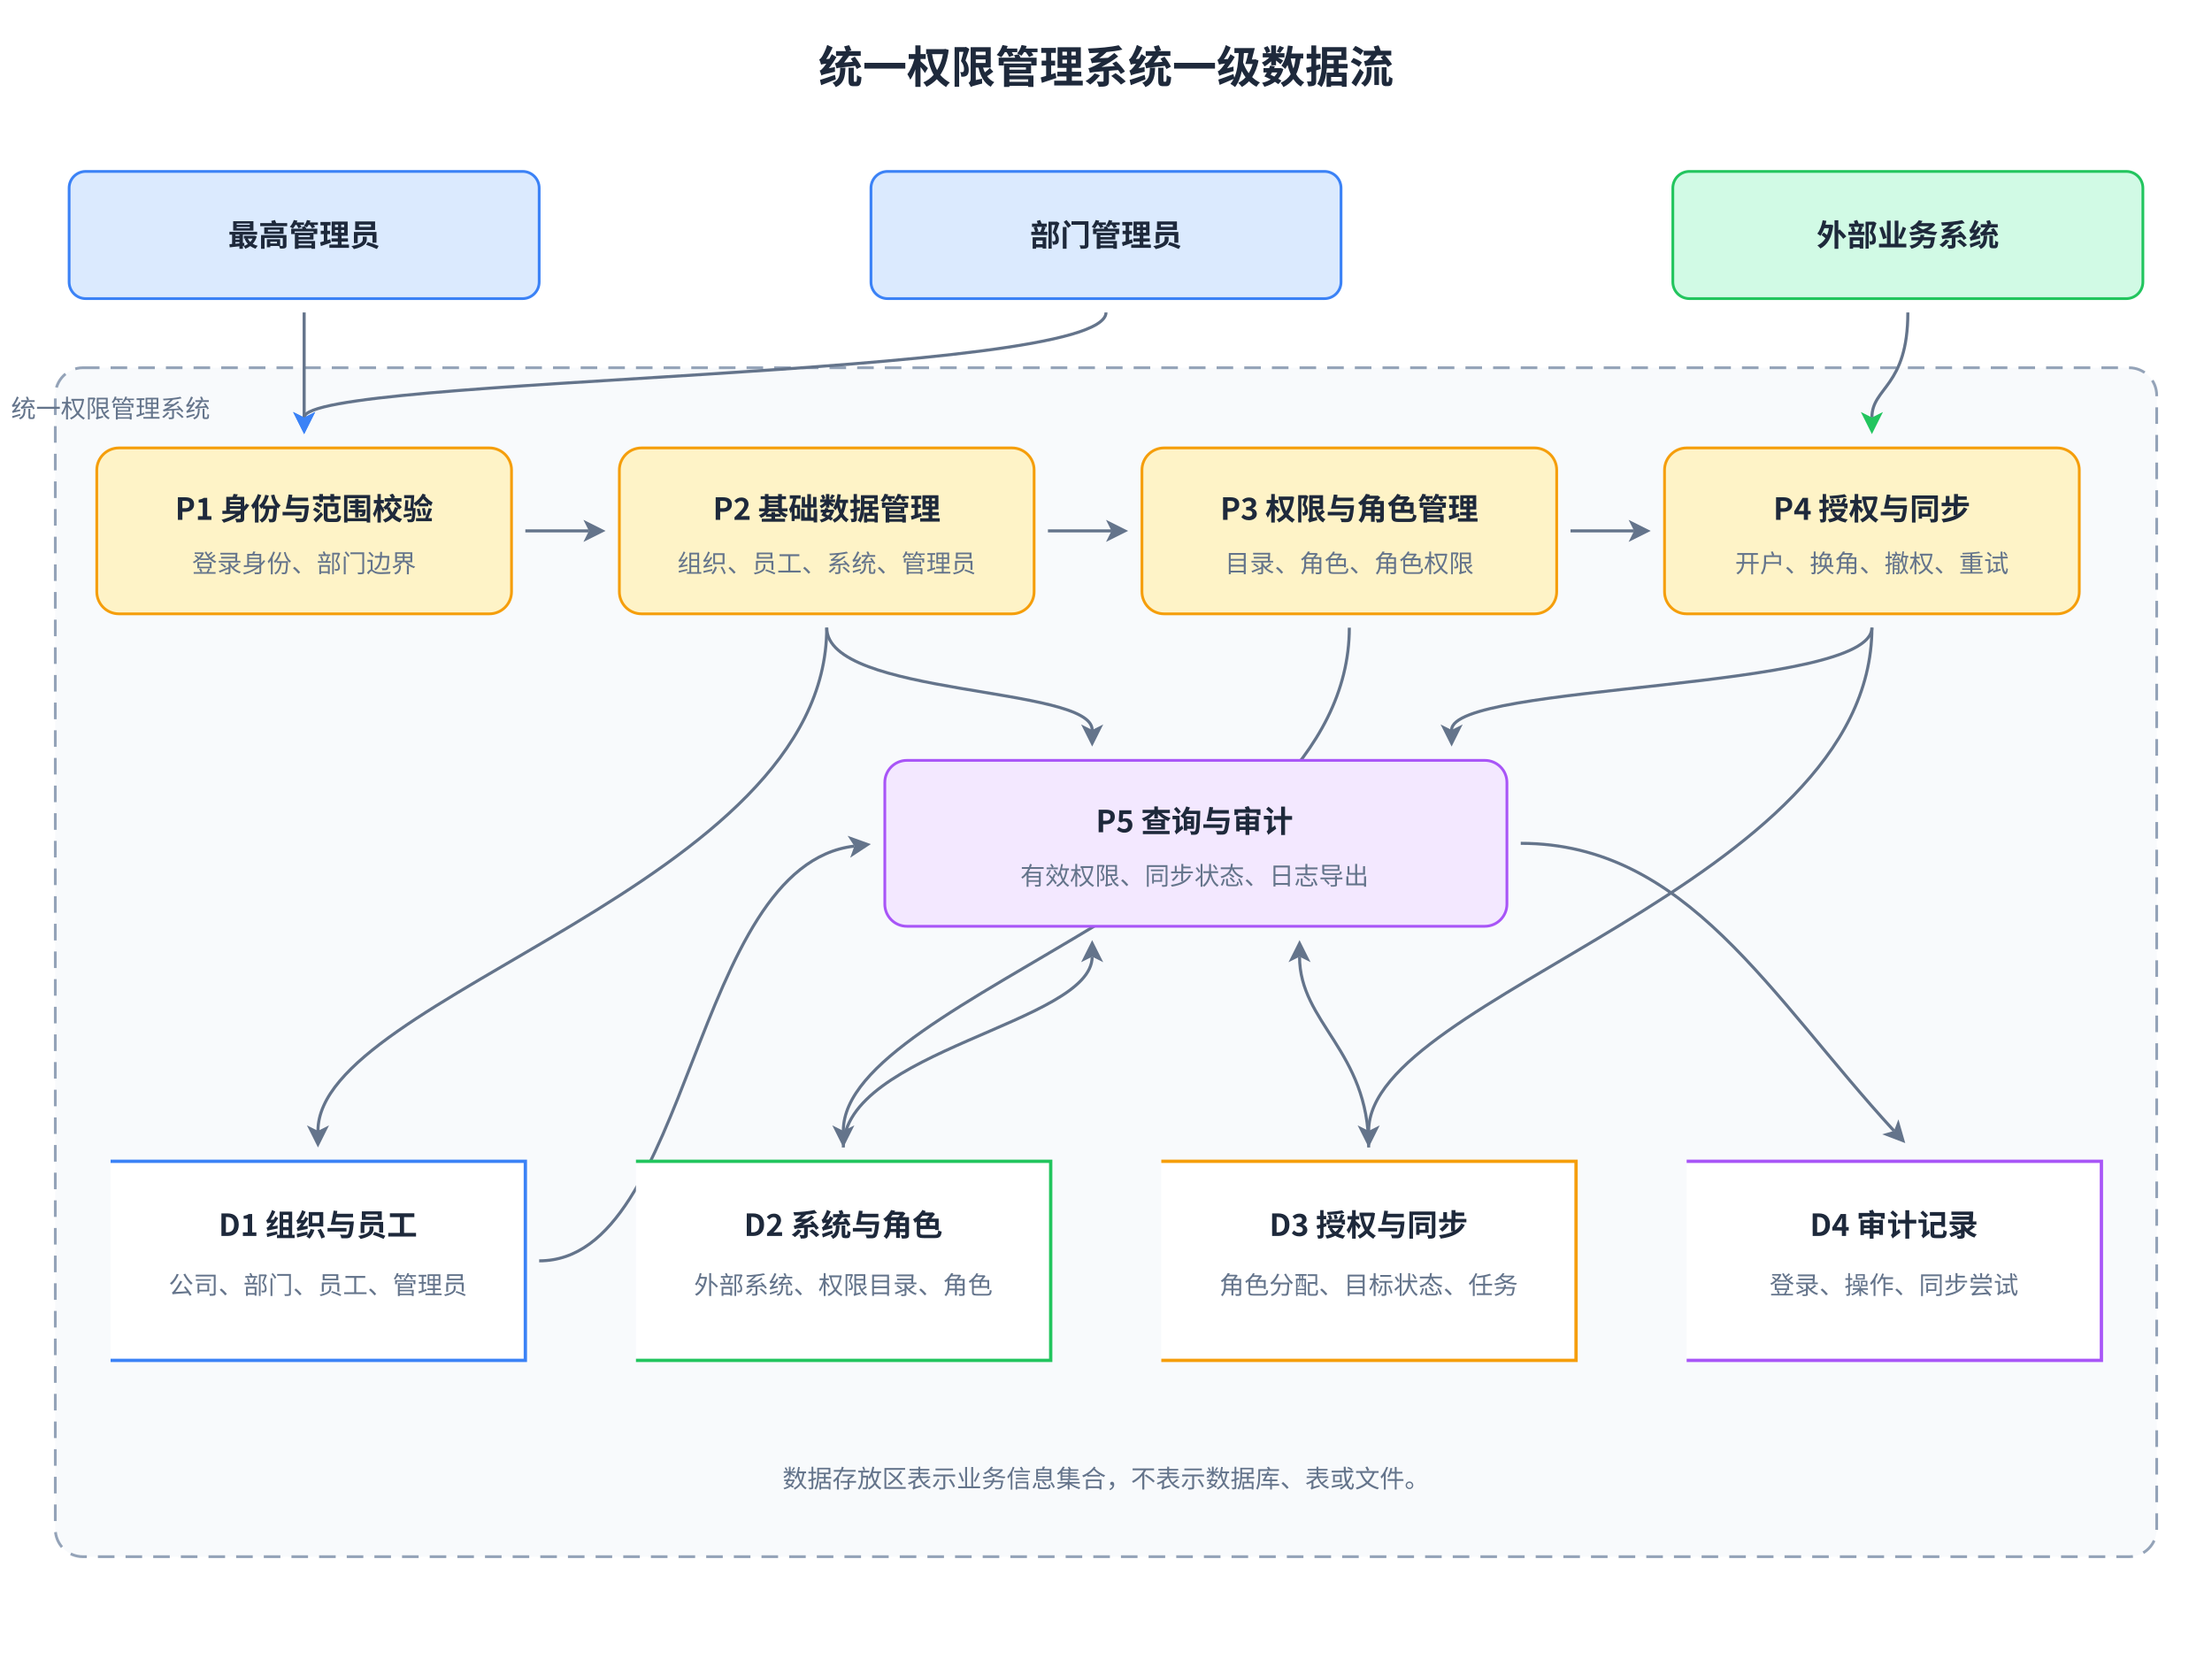
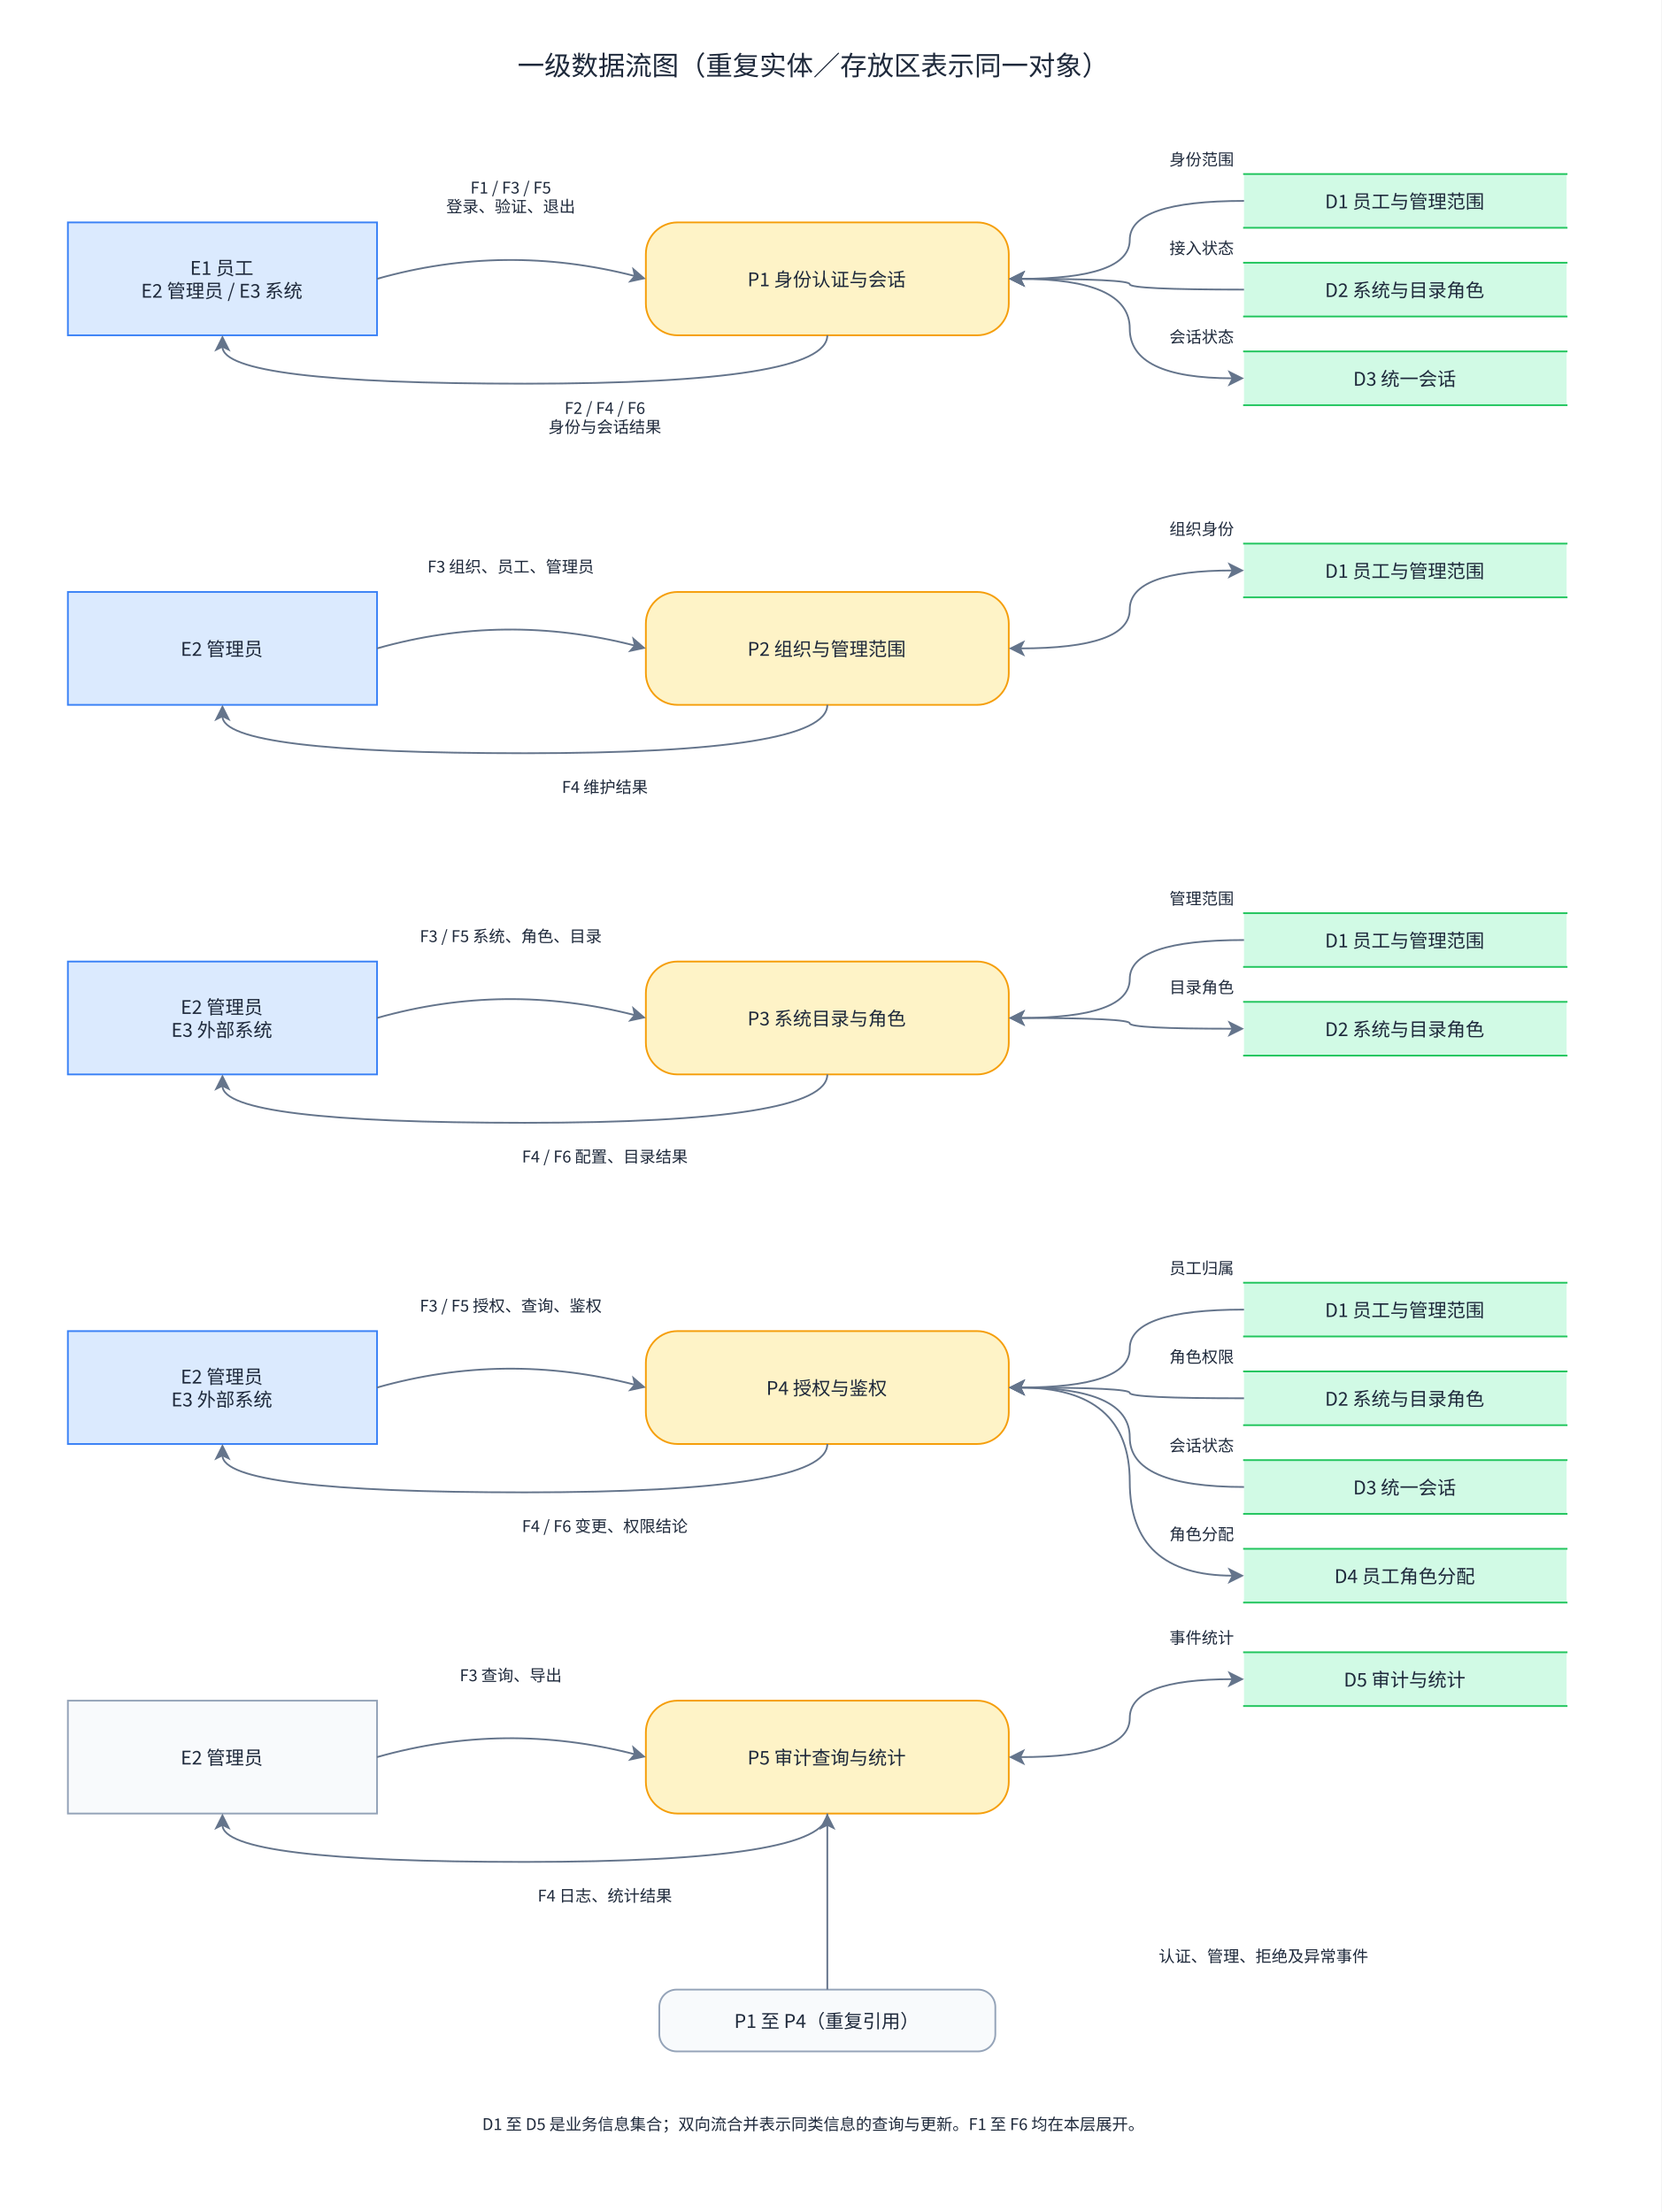
- <svg xmlns="http://www.w3.org/2000/svg" viewBox="0 0 800 600" width="800">
+ <svg xmlns="http://www.w3.org/2000/svg" style="background: #ffffff; background-color: #ffffff; color-scheme: light;" version="1.1" width="1236px" height="1646px" viewBox="0 0 1236 1646">
  <defs>
-     <marker id="arrow" markerWidth="8" markerHeight="8" refX="2" refY="4" orient="auto" markerUnits="userSpaceOnUse">
-       <path d="M0,0 L8,4 L0,8 L2,4 z" fill="#64748b" />
-     </marker>
-     <marker id="arrow-blue" markerWidth="8" markerHeight="8" refX="2" refY="4" orient="auto" markerUnits="userSpaceOnUse">
-       <path d="M0,0 L8,4 L0,8 L2,4 z" fill="#3b82f6" />
-     </marker>
-     <marker id="arrow-green" markerWidth="8" markerHeight="8" refX="2" refY="4" orient="auto" markerUnits="userSpaceOnUse">
-       <path d="M0,0 L8,4 L0,8 L2,4 z" fill="#22c55e" />
-     </marker>
+     <style type="text/css">text { font-family: 'PingFang SC', 'Microsoft YaHei', 'Noto Sans CJK SC', system-ui, sans-serif; }</style>
  </defs>
-   <style>
-     text { font-family: 'PingFang SC', 'Microsoft YaHei', 'Noto Sans CJK SC', system-ui, sans-serif; fill: #1e293b; letter-spacing: 0; }
-     .title { font-size: 16px; font-weight: 600; }
-     .name { font-size: 11px; font-weight: 600; text-anchor: middle; }
-     .note { font-size: 9px; fill: #64748b; text-anchor: middle; }
-     .flow { fill: none; stroke: #64748b; stroke-width: 1.1; }
-   </style>
-   <rect width="800" height="600" fill="#ffffff" />
-   <text class="title" x="400" y="30" text-anchor="middle">统一权限管理系统一级数据流</text>
-   <rect x="25" y="62" width="170" height="46" rx="6" fill="#dbeafe" stroke="#3b82f6" />
-   <text class="name" x="110" y="89">最高管理员</text>
-   <rect x="315" y="62" width="170" height="46" rx="6" fill="#dbeafe" stroke="#3b82f6" />
-   <text class="name" x="400" y="89">部门管理员</text>
-   <rect x="605" y="62" width="170" height="46" rx="6" fill="#d1fae5" stroke="#22c55e" />
-   <text class="name" x="690" y="89">外部业务系统</text>
-   <rect x="20" y="133" width="760" height="430" rx="10" fill="#f8fafc" stroke="#94a3b8" stroke-dasharray="6,4" />
-   <text class="note" x="40" y="151" text-anchor="start">统一权限管理系统</text>
-   <path class="flow" d="M110,113 C110,130 110,140 110,151" marker-end="url(#arrow-blue)" stroke="#3b82f6" />
-   <path class="flow" d="M400,113 C400,137 110,136 110,151" marker-end="url(#arrow-blue)" stroke="#3b82f6" />
-   <path class="flow" d="M690,113 C690,140 677,140 677,151" marker-end="url(#arrow-green)" stroke="#22c55e" />
-   <path class="flow" d="M190,192 L213,192" marker-end="url(#arrow)" />
-   <path class="flow" d="M379,192 L402,192" marker-end="url(#arrow)" />
-   <path class="flow" d="M568,192 L591,192" marker-end="url(#arrow)" />
-   <path class="flow" d="M677,227 C677,250 525,247 525,264" marker-end="url(#arrow)" />
-   <path class="flow" d="M299,227 C299,252 395,248 395,264" marker-end="url(#arrow)" />
-   <path class="flow" d="M299,227 C299,320 115,360 115,409" marker-end="url(#arrow)" />
-   <path class="flow" d="M488,227 C488,320 305,360 305,409" marker-end="url(#arrow)" />
-   <path class="flow" d="M677,227 C677,320 495,360 495,409" marker-end="url(#arrow)" />
-   <path class="flow" d="M550,305 C610,305 640,360 685,409" marker-end="url(#arrow)" />
-   <path class="flow" d="M195,456 C250,456 250,313 309,306" marker-end="url(#arrow)" />
-   <path class="flow" d="M305,415 C305,380 395,370 395,346" marker-end="url(#arrow)" />
-   <path class="flow" d="M495,415 C495,380 470,370 470,346" marker-end="url(#arrow)" />
-   <rect x="35" y="162" width="150" height="60" rx="8" fill="#fef3c7" stroke="#f59e0b" />
-   <text class="name" x="110" y="188">P1 身份与范围校验</text>
-   <text class="note" x="110" y="207">登录身份、部门边界</text>
-   <rect x="224" y="162" width="150" height="60" rx="8" fill="#fef3c7" stroke="#f59e0b" />
-   <text class="name" x="299" y="188">P2 基础数据管理</text>
-   <text class="note" x="299" y="207">组织、员工、系统、管理员</text>
-   <rect x="413" y="162" width="150" height="60" rx="8" fill="#fef3c7" stroke="#f59e0b" />
-   <text class="name" x="488" y="188">P3 权限与角色管理</text>
-   <text class="note" x="488" y="207">目录、角色、角色权限</text>
-   <rect x="602" y="162" width="150" height="60" rx="8" fill="#fef3c7" stroke="#f59e0b" />
-   <text class="name" x="677" y="188">P4 授权与同步</text>
-   <text class="note" x="677" y="207">开户、换角、撤权、重试</text>
-   <rect x="320" y="275" width="225" height="60" rx="8" fill="#f3e8ff" stroke="#a855f7" />
-   <text class="name" x="432" y="301">P5 查询与审计</text>
-   <text class="note" x="432" y="320">有效权限、同步状态、日志导出</text>
-   <path d="M40,420 H190 V492 H40" fill="#ffffff" stroke="#3b82f6" stroke-width="1.2" />
-   <text class="name" x="115" y="447">D1 组织与员工</text>
-   <text class="note" x="115" y="468">公司、部门、员工、管理员</text>
-   <path d="M230,420 H380 V492 H230" fill="#ffffff" stroke="#22c55e" stroke-width="1.2" />
-   <text class="name" x="305" y="447">D2 系统与角色</text>
-   <text class="note" x="305" y="468">外部系统、权限目录、角色</text>
-   <path d="M420,420 H570 V492 H420" fill="#ffffff" stroke="#f59e0b" stroke-width="1.2" />
-   <text class="name" x="495" y="447">D3 授权与同步</text>
-   <text class="note" x="495" y="468">角色分配、目标状态、任务</text>
-   <path d="M610,420 H760 V492 H610" fill="#ffffff" stroke="#a855f7" stroke-width="1.2" />
-   <text class="name" x="685" y="447">D4 审计记录</text>
-   <text class="note" x="685" y="468">登录、操作、同步尝试</text>
-   <text class="note" x="400" y="538">数据存放区表示业务信息集合，不表示数据库、表或文件。</text>
+   <rect fill="#ffffff" width="100%" height="100%" x="0" y="0" style="fill: rgb(255, 255, 255);" />
+   <g>
+     <g data-cell-id="0">
+       <g data-cell-id="1">
+         <g data-cell-id="title">
+           <g>
+             <rect x="25" y="25" width="1160" height="44" fill="none" stroke="none" pointer-events="all" />
+           </g>
+           <g>
+             <g fill="#1e293b" font-family="'PingFang SC', 'Microsoft YaHei', 'Noto Sans CJK SC', system-ui, sans-serif" text-anchor="middle" font-size="20px" style="fill: rgb(30, 41, 59);">
+               <text x="605" y="56">一级数据流图（重复实体／存放区表示同一对象）</text>
+             </g>
+           </g>
+         </g>
+         <g data-cell-id="p1-entity">
+           <g transform="translate(0.5,0.5)">
+             <rect x="50" y="165" width="230" height="84" fill="#dbeafe" stroke="#3b82f6" stroke-width="1.3" pointer-events="all" style="fill: rgb(219, 234, 254); stroke: rgb(59, 130, 246);" />
+           </g>
+           <g>
+             <g fill="#1e293b" font-family="'PingFang SC', 'Microsoft YaHei', 'Noto Sans CJK SC', system-ui, sans-serif" text-anchor="middle" font-size="14px" style="fill: rgb(30, 41, 59);">
+               <text x="165" y="204.5">E1 员工</text>
+               <text x="165" y="221.5">E2 管理员 / E3 系统</text>
+             </g>
+           </g>
+         </g>
+         <g data-cell-id="p1">
+           <g transform="translate(0.5,0.5)">
+             <rect x="480" y="165" width="270" height="84" rx="23.52" ry="23.52" fill="#fef3c7" stroke="#f59e0b" stroke-width="1.3" pointer-events="all" style="fill: rgb(254, 243, 199); stroke: rgb(245, 158, 11);" />
+           </g>
+           <g>
+             <g fill="#1e293b" font-family="'PingFang SC', 'Microsoft YaHei', 'Noto Sans CJK SC', system-ui, sans-serif" text-anchor="middle" font-size="14px" style="fill: rgb(30, 41, 59);">
+               <text x="615" y="213">P1 身份认证与会话</text>
+             </g>
+           </g>
+         </g>
+         <g data-cell-id="e1">
+           <g transform="translate(0.5,0.5)">
+             <path d="M 280 207 Q 375 180 471.84 204.9" fill="none" stroke="#64748b" stroke-width="1.3" stroke-miterlimit="10" pointer-events="stroke" style="stroke: rgb(100, 116, 139);" />
+             <path d="M 478.59 206.64 L 468.43 208.83 L 471.84 204.9 L 470.74 199.82 Z" fill="#64748b" stroke="#64748b" stroke-width="1.3" stroke-miterlimit="10" pointer-events="all" style="fill: rgb(100, 116, 139); stroke: rgb(100, 116, 139);" />
+           </g>
+         </g>
+         <g data-cell-id="e1-label">
+           <g>
+             <rect x="280" y="126" width="200" height="40" fill="none" stroke="none" pointer-events="all" />
+           </g>
+           <g>
+             <g fill="#1e293b" font-family="'PingFang SC', 'Microsoft YaHei', 'Noto Sans CJK SC', system-ui, sans-serif" text-anchor="middle" font-size="12px" style="fill: rgb(30, 41, 59);">
+               <text x="380" y="144">F1 / F3 / F5</text>
+               <text x="380" y="158">登录、验证、退出</text>
+             </g>
+           </g>
+         </g>
+         <g data-cell-id="e2">
+           <g transform="translate(0.5,0.5)">
+             <path d="M 615 249 Q 615 285 390 285 Q 165 285 165 257.43" fill="none" stroke="#64748b" stroke-width="1.3" stroke-miterlimit="10" pointer-events="stroke" style="stroke: rgb(100, 116, 139);" />
+             <path d="M 165 250.45 L 169.65 259.75 L 165 257.43 L 160.35 259.75 Z" fill="#64748b" stroke="#64748b" stroke-width="1.3" stroke-miterlimit="10" pointer-events="all" style="fill: rgb(100, 116, 139); stroke: rgb(100, 116, 139);" />
+           </g>
+         </g>
+         <g data-cell-id="e2-label">
+           <g>
+             <rect x="285" y="295" width="330" height="30" fill="none" stroke="none" pointer-events="all" />
+           </g>
+           <g>
+             <g fill="#1e293b" font-family="'PingFang SC', 'Microsoft YaHei', 'Noto Sans CJK SC', system-ui, sans-serif" text-anchor="middle" font-size="12px" style="fill: rgb(30, 41, 59);">
+               <text x="450" y="308">F2 / F4 / F6</text>
+               <text x="450" y="322">身份与会话结果</text>
+             </g>
+           </g>
+         </g>
+         <g data-cell-id="p1-d0">
+           <g transform="translate(0.5,0.5)">
+             <rect x="925" y="129" width="240" height="40" fill="#d1fae5" stroke="none" pointer-events="all" style="fill: rgb(209, 250, 229);" />
+             <path d="M 925 129 L 1165 129 M 1165 169 L 925 169" fill="none" stroke="#22c55e" stroke-width="1.3" stroke-linecap="square" stroke-miterlimit="10" pointer-events="all" style="stroke: rgb(34, 197, 94);" />
+           </g>
+           <g>
+             <g fill="#1e293b" font-family="'PingFang SC', 'Microsoft YaHei', 'Noto Sans CJK SC', system-ui, sans-serif" text-anchor="middle" font-size="14px" style="fill: rgb(30, 41, 59);">
+               <text x="1045" y="155">D1 员工与管理范围</text>
+             </g>
+           </g>
+         </g>
+         <g data-cell-id="e3">
+           <g transform="translate(0.5,0.5)">
+             <path d="M 925 149 Q 840 149 840 178 Q 840 207 758.43 207" fill="none" stroke="#64748b" stroke-width="1.3" stroke-miterlimit="10" pointer-events="stroke" style="stroke: rgb(100, 116, 139);" />
+             <path d="M 751.45 207 L 760.75 202.35 L 758.43 207 L 760.75 211.65 Z" fill="#64748b" stroke="#64748b" stroke-width="1.3" stroke-miterlimit="10" pointer-events="all" style="fill: rgb(100, 116, 139); stroke: rgb(100, 116, 139);" />
+           </g>
+         </g>
+         <g data-cell-id="e3-label">
+           <g>
+             <rect x="863" y="104" width="62" height="28" fill="none" stroke="none" pointer-events="all" />
+           </g>
+           <g>
+             <g fill="#1e293b" font-family="'PingFang SC', 'Microsoft YaHei', 'Noto Sans CJK SC', system-ui, sans-serif" text-anchor="middle" font-size="12px" style="fill: rgb(30, 41, 59);">
+               <text x="894" y="123">身份范围</text>
+             </g>
+           </g>
+         </g>
+         <g data-cell-id="p1-d1">
+           <g transform="translate(0.5,0.5)">
+             <rect x="925" y="195" width="240" height="40" fill="#d1fae5" stroke="none" pointer-events="all" style="fill: rgb(209, 250, 229);" />
+             <path d="M 925 195 L 1165 195 M 1165 235 L 925 235" fill="none" stroke="#22c55e" stroke-width="1.3" stroke-linecap="square" stroke-miterlimit="10" pointer-events="all" style="stroke: rgb(34, 197, 94);" />
+           </g>
+           <g>
+             <g fill="#1e293b" font-family="'PingFang SC', 'Microsoft YaHei', 'Noto Sans CJK SC', system-ui, sans-serif" text-anchor="middle" font-size="14px" style="fill: rgb(30, 41, 59);">
+               <text x="1045" y="221">D2 系统与目录角色</text>
+             </g>
+           </g>
+         </g>
+         <g data-cell-id="e4">
+           <g transform="translate(0.5,0.5)">
+             <path d="M 925 215 Q 840 215 840 211 Q 840 207 758.43 207" fill="none" stroke="#64748b" stroke-width="1.3" stroke-miterlimit="10" pointer-events="stroke" style="stroke: rgb(100, 116, 139);" />
+             <path d="M 751.45 207 L 760.75 202.35 L 758.43 207 L 760.75 211.65 Z" fill="#64748b" stroke="#64748b" stroke-width="1.3" stroke-miterlimit="10" pointer-events="all" style="fill: rgb(100, 116, 139); stroke: rgb(100, 116, 139);" />
+           </g>
+         </g>
+         <g data-cell-id="e4-label">
+           <g>
+             <rect x="863" y="170" width="62" height="28" fill="none" stroke="none" pointer-events="all" />
+           </g>
+           <g>
+             <g fill="#1e293b" font-family="'PingFang SC', 'Microsoft YaHei', 'Noto Sans CJK SC', system-ui, sans-serif" text-anchor="middle" font-size="12px" style="fill: rgb(30, 41, 59);">
+               <text x="894" y="189">接入状态</text>
+             </g>
+           </g>
+         </g>
+         <g data-cell-id="p1-d2">
+           <g transform="translate(0.5,0.5)">
+             <rect x="925" y="261" width="240" height="40" fill="#d1fae5" stroke="none" pointer-events="all" style="fill: rgb(209, 250, 229);" />
+             <path d="M 925 261 L 1165 261 M 1165 301 L 925 301" fill="none" stroke="#22c55e" stroke-width="1.3" stroke-linecap="square" stroke-miterlimit="10" pointer-events="all" style="stroke: rgb(34, 197, 94);" />
+           </g>
+           <g>
+             <g fill="#1e293b" font-family="'PingFang SC', 'Microsoft YaHei', 'Noto Sans CJK SC', system-ui, sans-serif" text-anchor="middle" font-size="14px" style="fill: rgb(30, 41, 59);">
+               <text x="1045" y="287">D3 统一会话</text>
+             </g>
+           </g>
+         </g>
+         <g data-cell-id="e5">
+           <g transform="translate(0.5,0.5)">
+             <path d="M 758.43 207 Q 840 207 840 244 Q 840 281 916.57 281" fill="none" stroke="#64748b" stroke-width="1.3" stroke-miterlimit="10" pointer-events="stroke" style="stroke: rgb(100, 116, 139);" />
+             <path d="M 751.45 207 L 760.75 202.35 L 758.43 207 L 760.75 211.65 Z" fill="#64748b" stroke="#64748b" stroke-width="1.3" stroke-miterlimit="10" pointer-events="all" style="fill: rgb(100, 116, 139); stroke: rgb(100, 116, 139);" />
+             <path d="M 923.55 281 L 914.25 285.65 L 916.57 281 L 914.25 276.35 Z" fill="#64748b" stroke="#64748b" stroke-width="1.3" stroke-miterlimit="10" pointer-events="all" style="fill: rgb(100, 116, 139); stroke: rgb(100, 116, 139);" />
+           </g>
+         </g>
+         <g data-cell-id="e5-label">
+           <g>
+             <rect x="863" y="236" width="62" height="28" fill="none" stroke="none" pointer-events="all" />
+           </g>
+           <g>
+             <g fill="#1e293b" font-family="'PingFang SC', 'Microsoft YaHei', 'Noto Sans CJK SC', system-ui, sans-serif" text-anchor="middle" font-size="12px" style="fill: rgb(30, 41, 59);">
+               <text x="894" y="255">会话状态</text>
+             </g>
+           </g>
+         </g>
+         <g data-cell-id="p2-entity">
+           <g transform="translate(0.5,0.5)">
+             <rect x="50" y="440" width="230" height="84" fill="#dbeafe" stroke="#3b82f6" stroke-width="1.3" pointer-events="all" style="fill: rgb(219, 234, 254); stroke: rgb(59, 130, 246);" />
+           </g>
+           <g>
+             <g fill="#1e293b" font-family="'PingFang SC', 'Microsoft YaHei', 'Noto Sans CJK SC', system-ui, sans-serif" text-anchor="middle" font-size="14px" style="fill: rgb(30, 41, 59);">
+               <text x="165" y="488">E2 管理员</text>
+             </g>
+           </g>
+         </g>
+         <g data-cell-id="p2">
+           <g transform="translate(0.5,0.5)">
+             <rect x="480" y="440" width="270" height="84" rx="23.52" ry="23.52" fill="#fef3c7" stroke="#f59e0b" stroke-width="1.3" pointer-events="all" style="fill: rgb(254, 243, 199); stroke: rgb(245, 158, 11);" />
+           </g>
+           <g>
+             <g fill="#1e293b" font-family="'PingFang SC', 'Microsoft YaHei', 'Noto Sans CJK SC', system-ui, sans-serif" text-anchor="middle" font-size="14px" style="fill: rgb(30, 41, 59);">
+               <text x="615" y="488">P2 组织与管理范围</text>
+             </g>
+           </g>
+         </g>
+         <g data-cell-id="e6">
+           <g transform="translate(0.5,0.5)">
+             <path d="M 280 482 Q 375 455 471.84 479.9" fill="none" stroke="#64748b" stroke-width="1.3" stroke-miterlimit="10" pointer-events="stroke" style="stroke: rgb(100, 116, 139);" />
+             <path d="M 478.59 481.64 L 468.43 483.83 L 471.84 479.9 L 470.74 474.82 Z" fill="#64748b" stroke="#64748b" stroke-width="1.3" stroke-miterlimit="10" pointer-events="all" style="fill: rgb(100, 116, 139); stroke: rgb(100, 116, 139);" />
+           </g>
+         </g>
+         <g data-cell-id="e6-label">
+           <g>
+             <rect x="280" y="401" width="200" height="40" fill="none" stroke="none" pointer-events="all" />
+           </g>
+           <g>
+             <g fill="#1e293b" font-family="'PingFang SC', 'Microsoft YaHei', 'Noto Sans CJK SC', system-ui, sans-serif" text-anchor="middle" font-size="12px" style="fill: rgb(30, 41, 59);">
+               <text x="380" y="426">F3 组织、员工、管理员</text>
+             </g>
+           </g>
+         </g>
+         <g data-cell-id="e7">
+           <g transform="translate(0.5,0.5)">
+             <path d="M 615 524 Q 615 560 390 560 Q 165 560 165 532.43" fill="none" stroke="#64748b" stroke-width="1.3" stroke-miterlimit="10" pointer-events="stroke" style="stroke: rgb(100, 116, 139);" />
+             <path d="M 165 525.45 L 169.65 534.75 L 165 532.43 L 160.35 534.75 Z" fill="#64748b" stroke="#64748b" stroke-width="1.3" stroke-miterlimit="10" pointer-events="all" style="fill: rgb(100, 116, 139); stroke: rgb(100, 116, 139);" />
+           </g>
+         </g>
+         <g data-cell-id="e7-label">
+           <g>
+             <rect x="285" y="570" width="330" height="30" fill="none" stroke="none" pointer-events="all" />
+           </g>
+           <g>
+             <g fill="#1e293b" font-family="'PingFang SC', 'Microsoft YaHei', 'Noto Sans CJK SC', system-ui, sans-serif" text-anchor="middle" font-size="12px" style="fill: rgb(30, 41, 59);">
+               <text x="450" y="590">F4 维护结果</text>
+             </g>
+           </g>
+         </g>
+         <g data-cell-id="p2-d0">
+           <g transform="translate(0.5,0.5)">
+             <rect x="925" y="404" width="240" height="40" fill="#d1fae5" stroke="none" pointer-events="all" style="fill: rgb(209, 250, 229);" />
+             <path d="M 925 404 L 1165 404 M 1165 444 L 925 444" fill="none" stroke="#22c55e" stroke-width="1.3" stroke-linecap="square" stroke-miterlimit="10" pointer-events="all" style="stroke: rgb(34, 197, 94);" />
+           </g>
+           <g>
+             <g fill="#1e293b" font-family="'PingFang SC', 'Microsoft YaHei', 'Noto Sans CJK SC', system-ui, sans-serif" text-anchor="middle" font-size="14px" style="fill: rgb(30, 41, 59);">
+               <text x="1045" y="430">D1 员工与管理范围</text>
+             </g>
+           </g>
+         </g>
+         <g data-cell-id="e8">
+           <g transform="translate(0.5,0.5)">
+             <path d="M 758.43 482 Q 840 482 840 453 Q 840 424 916.57 424" fill="none" stroke="#64748b" stroke-width="1.3" stroke-miterlimit="10" pointer-events="stroke" style="stroke: rgb(100, 116, 139);" />
+             <path d="M 751.45 482 L 760.75 477.35 L 758.43 482 L 760.75 486.65 Z" fill="#64748b" stroke="#64748b" stroke-width="1.3" stroke-miterlimit="10" pointer-events="all" style="fill: rgb(100, 116, 139); stroke: rgb(100, 116, 139);" />
+             <path d="M 923.55 424 L 914.25 428.65 L 916.57 424 L 914.25 419.35 Z" fill="#64748b" stroke="#64748b" stroke-width="1.3" stroke-miterlimit="10" pointer-events="all" style="fill: rgb(100, 116, 139); stroke: rgb(100, 116, 139);" />
+           </g>
+         </g>
+         <g data-cell-id="e8-label">
+           <g>
+             <rect x="863" y="379" width="62" height="28" fill="none" stroke="none" pointer-events="all" />
+           </g>
+           <g>
+             <g fill="#1e293b" font-family="'PingFang SC', 'Microsoft YaHei', 'Noto Sans CJK SC', system-ui, sans-serif" text-anchor="middle" font-size="12px" style="fill: rgb(30, 41, 59);">
+               <text x="894" y="398">组织身份</text>
+             </g>
+           </g>
+         </g>
+         <g data-cell-id="p3-entity">
+           <g transform="translate(0.5,0.5)">
+             <rect x="50" y="715" width="230" height="84" fill="#dbeafe" stroke="#3b82f6" stroke-width="1.3" pointer-events="all" style="fill: rgb(219, 234, 254); stroke: rgb(59, 130, 246);" />
+           </g>
+           <g>
+             <g fill="#1e293b" font-family="'PingFang SC', 'Microsoft YaHei', 'Noto Sans CJK SC', system-ui, sans-serif" text-anchor="middle" font-size="14px" style="fill: rgb(30, 41, 59);">
+               <text x="165" y="754.5">E2 管理员</text>
+               <text x="165" y="771.5">E3 外部系统</text>
+             </g>
+           </g>
+         </g>
+         <g data-cell-id="p3">
+           <g transform="translate(0.5,0.5)">
+             <rect x="480" y="715" width="270" height="84" rx="23.52" ry="23.52" fill="#fef3c7" stroke="#f59e0b" stroke-width="1.3" pointer-events="all" style="fill: rgb(254, 243, 199); stroke: rgb(245, 158, 11);" />
+           </g>
+           <g>
+             <g fill="#1e293b" font-family="'PingFang SC', 'Microsoft YaHei', 'Noto Sans CJK SC', system-ui, sans-serif" text-anchor="middle" font-size="14px" style="fill: rgb(30, 41, 59);">
+               <text x="615" y="763">P3 系统目录与角色</text>
+             </g>
+           </g>
+         </g>
+         <g data-cell-id="e9">
+           <g transform="translate(0.5,0.5)">
+             <path d="M 280 757 Q 375 730 471.84 754.9" fill="none" stroke="#64748b" stroke-width="1.3" stroke-miterlimit="10" pointer-events="stroke" style="stroke: rgb(100, 116, 139);" />
+             <path d="M 478.59 756.64 L 468.43 758.83 L 471.84 754.9 L 470.74 749.82 Z" fill="#64748b" stroke="#64748b" stroke-width="1.3" stroke-miterlimit="10" pointer-events="all" style="fill: rgb(100, 116, 139); stroke: rgb(100, 116, 139);" />
+           </g>
+         </g>
+         <g data-cell-id="e9-label">
+           <g>
+             <rect x="280" y="676" width="200" height="40" fill="none" stroke="none" pointer-events="all" />
+           </g>
+           <g>
+             <g fill="#1e293b" font-family="'PingFang SC', 'Microsoft YaHei', 'Noto Sans CJK SC', system-ui, sans-serif" text-anchor="middle" font-size="12px" style="fill: rgb(30, 41, 59);">
+               <text x="380" y="701">F3 / F5 系统、角色、目录</text>
+             </g>
+           </g>
+         </g>
+         <g data-cell-id="e10">
+           <g transform="translate(0.5,0.5)">
+             <path d="M 615 799 Q 615 835 390 835 Q 165 835 165 807.43" fill="none" stroke="#64748b" stroke-width="1.3" stroke-miterlimit="10" pointer-events="stroke" style="stroke: rgb(100, 116, 139);" />
+             <path d="M 165 800.45 L 169.65 809.75 L 165 807.43 L 160.35 809.75 Z" fill="#64748b" stroke="#64748b" stroke-width="1.3" stroke-miterlimit="10" pointer-events="all" style="fill: rgb(100, 116, 139); stroke: rgb(100, 116, 139);" />
+           </g>
+         </g>
+         <g data-cell-id="e10-label">
+           <g>
+             <rect x="285" y="845" width="330" height="30" fill="none" stroke="none" pointer-events="all" />
+           </g>
+           <g>
+             <g fill="#1e293b" font-family="'PingFang SC', 'Microsoft YaHei', 'Noto Sans CJK SC', system-ui, sans-serif" text-anchor="middle" font-size="12px" style="fill: rgb(30, 41, 59);">
+               <text x="450" y="865">F4 / F6 配置、目录结果</text>
+             </g>
+           </g>
+         </g>
+         <g data-cell-id="p3-d0">
+           <g transform="translate(0.5,0.5)">
+             <rect x="925" y="679" width="240" height="40" fill="#d1fae5" stroke="none" pointer-events="all" style="fill: rgb(209, 250, 229);" />
+             <path d="M 925 679 L 1165 679 M 1165 719 L 925 719" fill="none" stroke="#22c55e" stroke-width="1.3" stroke-linecap="square" stroke-miterlimit="10" pointer-events="all" style="stroke: rgb(34, 197, 94);" />
+           </g>
+           <g>
+             <g fill="#1e293b" font-family="'PingFang SC', 'Microsoft YaHei', 'Noto Sans CJK SC', system-ui, sans-serif" text-anchor="middle" font-size="14px" style="fill: rgb(30, 41, 59);">
+               <text x="1045" y="705">D1 员工与管理范围</text>
+             </g>
+           </g>
+         </g>
+         <g data-cell-id="e11">
+           <g transform="translate(0.5,0.5)">
+             <path d="M 925 699 Q 840 699 840 728 Q 840 757 758.43 757" fill="none" stroke="#64748b" stroke-width="1.3" stroke-miterlimit="10" pointer-events="stroke" style="stroke: rgb(100, 116, 139);" />
+             <path d="M 751.45 757 L 760.75 752.35 L 758.43 757 L 760.75 761.65 Z" fill="#64748b" stroke="#64748b" stroke-width="1.3" stroke-miterlimit="10" pointer-events="all" style="fill: rgb(100, 116, 139); stroke: rgb(100, 116, 139);" />
+           </g>
+         </g>
+         <g data-cell-id="e11-label">
+           <g>
+             <rect x="863" y="654" width="62" height="28" fill="none" stroke="none" pointer-events="all" />
+           </g>
+           <g>
+             <g fill="#1e293b" font-family="'PingFang SC', 'Microsoft YaHei', 'Noto Sans CJK SC', system-ui, sans-serif" text-anchor="middle" font-size="12px" style="fill: rgb(30, 41, 59);">
+               <text x="894" y="673">管理范围</text>
+             </g>
+           </g>
+         </g>
+         <g data-cell-id="p3-d1">
+           <g transform="translate(0.5,0.5)">
+             <rect x="925" y="745" width="240" height="40" fill="#d1fae5" stroke="none" pointer-events="all" style="fill: rgb(209, 250, 229);" />
+             <path d="M 925 745 L 1165 745 M 1165 785 L 925 785" fill="none" stroke="#22c55e" stroke-width="1.3" stroke-linecap="square" stroke-miterlimit="10" pointer-events="all" style="stroke: rgb(34, 197, 94);" />
+           </g>
+           <g>
+             <g fill="#1e293b" font-family="'PingFang SC', 'Microsoft YaHei', 'Noto Sans CJK SC', system-ui, sans-serif" text-anchor="middle" font-size="14px" style="fill: rgb(30, 41, 59);">
+               <text x="1045" y="771">D2 系统与目录角色</text>
+             </g>
+           </g>
+         </g>
+         <g data-cell-id="e12">
+           <g transform="translate(0.5,0.5)">
+             <path d="M 758.43 757 Q 840 757 840 761 Q 840 765 916.57 765" fill="none" stroke="#64748b" stroke-width="1.3" stroke-miterlimit="10" pointer-events="stroke" style="stroke: rgb(100, 116, 139);" />
+             <path d="M 751.45 757 L 760.75 752.35 L 758.43 757 L 760.75 761.65 Z" fill="#64748b" stroke="#64748b" stroke-width="1.3" stroke-miterlimit="10" pointer-events="all" style="fill: rgb(100, 116, 139); stroke: rgb(100, 116, 139);" />
+             <path d="M 923.55 765 L 914.25 769.65 L 916.57 765 L 914.25 760.35 Z" fill="#64748b" stroke="#64748b" stroke-width="1.3" stroke-miterlimit="10" pointer-events="all" style="fill: rgb(100, 116, 139); stroke: rgb(100, 116, 139);" />
+           </g>
+         </g>
+         <g data-cell-id="e12-label">
+           <g>
+             <rect x="863" y="720" width="62" height="28" fill="none" stroke="none" pointer-events="all" />
+           </g>
+           <g>
+             <g fill="#1e293b" font-family="'PingFang SC', 'Microsoft YaHei', 'Noto Sans CJK SC', system-ui, sans-serif" text-anchor="middle" font-size="12px" style="fill: rgb(30, 41, 59);">
+               <text x="894" y="739">目录角色</text>
+             </g>
+           </g>
+         </g>
+         <g data-cell-id="p4-entity">
+           <g transform="translate(0.5,0.5)">
+             <rect x="50" y="990" width="230" height="84" fill="#dbeafe" stroke="#3b82f6" stroke-width="1.3" pointer-events="all" style="fill: rgb(219, 234, 254); stroke: rgb(59, 130, 246);" />
+           </g>
+           <g>
+             <g fill="#1e293b" font-family="'PingFang SC', 'Microsoft YaHei', 'Noto Sans CJK SC', system-ui, sans-serif" text-anchor="middle" font-size="14px" style="fill: rgb(30, 41, 59);">
+               <text x="165" y="1029.5">E2 管理员</text>
+               <text x="165" y="1046.5">E3 外部系统</text>
+             </g>
+           </g>
+         </g>
+         <g data-cell-id="p4">
+           <g transform="translate(0.5,0.5)">
+             <rect x="480" y="990" width="270" height="84" rx="23.52" ry="23.52" fill="#fef3c7" stroke="#f59e0b" stroke-width="1.3" pointer-events="all" style="fill: rgb(254, 243, 199); stroke: rgb(245, 158, 11);" />
+           </g>
+           <g>
+             <g fill="#1e293b" font-family="'PingFang SC', 'Microsoft YaHei', 'Noto Sans CJK SC', system-ui, sans-serif" text-anchor="middle" font-size="14px" style="fill: rgb(30, 41, 59);">
+               <text x="615" y="1038">P4 授权与鉴权</text>
+             </g>
+           </g>
+         </g>
+         <g data-cell-id="e13">
+           <g transform="translate(0.5,0.5)">
+             <path d="M 280 1032 Q 375 1005 471.84 1029.9" fill="none" stroke="#64748b" stroke-width="1.3" stroke-miterlimit="10" pointer-events="stroke" style="stroke: rgb(100, 116, 139);" />
+             <path d="M 478.59 1031.64 L 468.43 1033.83 L 471.84 1029.9 L 470.74 1024.82 Z" fill="#64748b" stroke="#64748b" stroke-width="1.3" stroke-miterlimit="10" pointer-events="all" style="fill: rgb(100, 116, 139); stroke: rgb(100, 116, 139);" />
+           </g>
+         </g>
+         <g data-cell-id="e13-label">
+           <g>
+             <rect x="280" y="951" width="200" height="40" fill="none" stroke="none" pointer-events="all" />
+           </g>
+           <g>
+             <g fill="#1e293b" font-family="'PingFang SC', 'Microsoft YaHei', 'Noto Sans CJK SC', system-ui, sans-serif" text-anchor="middle" font-size="12px" style="fill: rgb(30, 41, 59);">
+               <text x="380" y="976">F3 / F5 授权、查询、鉴权</text>
+             </g>
+           </g>
+         </g>
+         <g data-cell-id="e14">
+           <g transform="translate(0.5,0.5)">
+             <path d="M 615 1074 Q 615 1110 390 1110 Q 165 1110 165 1082.43" fill="none" stroke="#64748b" stroke-width="1.3" stroke-miterlimit="10" pointer-events="stroke" style="stroke: rgb(100, 116, 139);" />
+             <path d="M 165 1075.45 L 169.65 1084.75 L 165 1082.43 L 160.35 1084.75 Z" fill="#64748b" stroke="#64748b" stroke-width="1.3" stroke-miterlimit="10" pointer-events="all" style="fill: rgb(100, 116, 139); stroke: rgb(100, 116, 139);" />
+           </g>
+         </g>
+         <g data-cell-id="e14-label">
+           <g>
+             <rect x="285" y="1120" width="330" height="30" fill="none" stroke="none" pointer-events="all" />
+           </g>
+           <g>
+             <g fill="#1e293b" font-family="'PingFang SC', 'Microsoft YaHei', 'Noto Sans CJK SC', system-ui, sans-serif" text-anchor="middle" font-size="12px" style="fill: rgb(30, 41, 59);">
+               <text x="450" y="1140">F4 / F6 变更、权限结论</text>
+             </g>
+           </g>
+         </g>
+         <g data-cell-id="p4-d0">
+           <g transform="translate(0.5,0.5)">
+             <rect x="925" y="954" width="240" height="40" fill="#d1fae5" stroke="none" pointer-events="all" style="fill: rgb(209, 250, 229);" />
+             <path d="M 925 954 L 1165 954 M 1165 994 L 925 994" fill="none" stroke="#22c55e" stroke-width="1.3" stroke-linecap="square" stroke-miterlimit="10" pointer-events="all" style="stroke: rgb(34, 197, 94);" />
+           </g>
+           <g>
+             <g fill="#1e293b" font-family="'PingFang SC', 'Microsoft YaHei', 'Noto Sans CJK SC', system-ui, sans-serif" text-anchor="middle" font-size="14px" style="fill: rgb(30, 41, 59);">
+               <text x="1045" y="980">D1 员工与管理范围</text>
+             </g>
+           </g>
+         </g>
+         <g data-cell-id="e15">
+           <g transform="translate(0.5,0.5)">
+             <path d="M 925 974 Q 840 974 840 1003 Q 840 1032 758.43 1032" fill="none" stroke="#64748b" stroke-width="1.3" stroke-miterlimit="10" pointer-events="stroke" style="stroke: rgb(100, 116, 139);" />
+             <path d="M 751.45 1032 L 760.75 1027.35 L 758.43 1032 L 760.75 1036.65 Z" fill="#64748b" stroke="#64748b" stroke-width="1.3" stroke-miterlimit="10" pointer-events="all" style="fill: rgb(100, 116, 139); stroke: rgb(100, 116, 139);" />
+           </g>
+         </g>
+         <g data-cell-id="e15-label">
+           <g>
+             <rect x="863" y="929" width="62" height="28" fill="none" stroke="none" pointer-events="all" />
+           </g>
+           <g>
+             <g fill="#1e293b" font-family="'PingFang SC', 'Microsoft YaHei', 'Noto Sans CJK SC', system-ui, sans-serif" text-anchor="middle" font-size="12px" style="fill: rgb(30, 41, 59);">
+               <text x="894" y="948">员工归属</text>
+             </g>
+           </g>
+         </g>
+         <g data-cell-id="p4-d1">
+           <g transform="translate(0.5,0.5)">
+             <rect x="925" y="1020" width="240" height="40" fill="#d1fae5" stroke="none" pointer-events="all" style="fill: rgb(209, 250, 229);" />
+             <path d="M 925 1020 L 1165 1020 M 1165 1060 L 925 1060" fill="none" stroke="#22c55e" stroke-width="1.3" stroke-linecap="square" stroke-miterlimit="10" pointer-events="all" style="stroke: rgb(34, 197, 94);" />
+           </g>
+           <g>
+             <g fill="#1e293b" font-family="'PingFang SC', 'Microsoft YaHei', 'Noto Sans CJK SC', system-ui, sans-serif" text-anchor="middle" font-size="14px" style="fill: rgb(30, 41, 59);">
+               <text x="1045" y="1046">D2 系统与目录角色</text>
+             </g>
+           </g>
+         </g>
+         <g data-cell-id="e16">
+           <g transform="translate(0.5,0.5)">
+             <path d="M 925 1040 Q 840 1040 840 1036 Q 840 1032 758.43 1032" fill="none" stroke="#64748b" stroke-width="1.3" stroke-miterlimit="10" pointer-events="stroke" style="stroke: rgb(100, 116, 139);" />
+             <path d="M 751.45 1032 L 760.75 1027.35 L 758.43 1032 L 760.75 1036.65 Z" fill="#64748b" stroke="#64748b" stroke-width="1.3" stroke-miterlimit="10" pointer-events="all" style="fill: rgb(100, 116, 139); stroke: rgb(100, 116, 139);" />
+           </g>
+         </g>
+         <g data-cell-id="e16-label">
+           <g>
+             <rect x="863" y="995" width="62" height="28" fill="none" stroke="none" pointer-events="all" />
+           </g>
+           <g>
+             <g fill="#1e293b" font-family="'PingFang SC', 'Microsoft YaHei', 'Noto Sans CJK SC', system-ui, sans-serif" text-anchor="middle" font-size="12px" style="fill: rgb(30, 41, 59);">
+               <text x="894" y="1014">角色权限</text>
+             </g>
+           </g>
+         </g>
+         <g data-cell-id="p4-d2">
+           <g transform="translate(0.5,0.5)">
+             <rect x="925" y="1086" width="240" height="40" fill="#d1fae5" stroke="none" pointer-events="all" style="fill: rgb(209, 250, 229);" />
+             <path d="M 925 1086 L 1165 1086 M 1165 1126 L 925 1126" fill="none" stroke="#22c55e" stroke-width="1.3" stroke-linecap="square" stroke-miterlimit="10" pointer-events="all" style="stroke: rgb(34, 197, 94);" />
+           </g>
+           <g>
+             <g fill="#1e293b" font-family="'PingFang SC', 'Microsoft YaHei', 'Noto Sans CJK SC', system-ui, sans-serif" text-anchor="middle" font-size="14px" style="fill: rgb(30, 41, 59);">
+               <text x="1045" y="1112">D3 统一会话</text>
+             </g>
+           </g>
+         </g>
+         <g data-cell-id="e17">
+           <g transform="translate(0.5,0.5)">
+             <path d="M 925 1106 Q 840 1106 840 1069 Q 840 1032 758.43 1032" fill="none" stroke="#64748b" stroke-width="1.3" stroke-miterlimit="10" pointer-events="stroke" style="stroke: rgb(100, 116, 139);" />
+             <path d="M 751.45 1032 L 760.75 1027.35 L 758.43 1032 L 760.75 1036.65 Z" fill="#64748b" stroke="#64748b" stroke-width="1.3" stroke-miterlimit="10" pointer-events="all" style="fill: rgb(100, 116, 139); stroke: rgb(100, 116, 139);" />
+           </g>
+         </g>
+         <g data-cell-id="e17-label">
+           <g>
+             <rect x="863" y="1061" width="62" height="28" fill="none" stroke="none" pointer-events="all" />
+           </g>
+           <g>
+             <g fill="#1e293b" font-family="'PingFang SC', 'Microsoft YaHei', 'Noto Sans CJK SC', system-ui, sans-serif" text-anchor="middle" font-size="12px" style="fill: rgb(30, 41, 59);">
+               <text x="894" y="1080">会话状态</text>
+             </g>
+           </g>
+         </g>
+         <g data-cell-id="p4-d3">
+           <g transform="translate(0.5,0.5)">
+             <rect x="925" y="1152" width="240" height="40" fill="#d1fae5" stroke="none" pointer-events="all" style="fill: rgb(209, 250, 229);" />
+             <path d="M 925 1152 L 1165 1152 M 1165 1192 L 925 1192" fill="none" stroke="#22c55e" stroke-width="1.3" stroke-linecap="square" stroke-miterlimit="10" pointer-events="all" style="stroke: rgb(34, 197, 94);" />
+           </g>
+           <g>
+             <g fill="#1e293b" font-family="'PingFang SC', 'Microsoft YaHei', 'Noto Sans CJK SC', system-ui, sans-serif" text-anchor="middle" font-size="14px" style="fill: rgb(30, 41, 59);">
+               <text x="1045" y="1178">D4 员工角色分配</text>
+             </g>
+           </g>
+         </g>
+         <g data-cell-id="e18">
+           <g transform="translate(0.5,0.5)">
+             <path d="M 758.43 1032 Q 840 1032 840 1102 Q 840 1172 916.57 1172" fill="none" stroke="#64748b" stroke-width="1.3" stroke-miterlimit="10" pointer-events="stroke" style="stroke: rgb(100, 116, 139);" />
+             <path d="M 751.45 1032 L 760.75 1027.35 L 758.43 1032 L 760.75 1036.65 Z" fill="#64748b" stroke="#64748b" stroke-width="1.3" stroke-miterlimit="10" pointer-events="all" style="fill: rgb(100, 116, 139); stroke: rgb(100, 116, 139);" />
+             <path d="M 923.55 1172 L 914.25 1176.65 L 916.57 1172 L 914.25 1167.35 Z" fill="#64748b" stroke="#64748b" stroke-width="1.3" stroke-miterlimit="10" pointer-events="all" style="fill: rgb(100, 116, 139); stroke: rgb(100, 116, 139);" />
+           </g>
+         </g>
+         <g data-cell-id="e18-label">
+           <g>
+             <rect x="863" y="1127" width="62" height="28" fill="none" stroke="none" pointer-events="all" />
+           </g>
+           <g>
+             <g fill="#1e293b" font-family="'PingFang SC', 'Microsoft YaHei', 'Noto Sans CJK SC', system-ui, sans-serif" text-anchor="middle" font-size="12px" style="fill: rgb(30, 41, 59);">
+               <text x="894" y="1146">角色分配</text>
+             </g>
+           </g>
+         </g>
+         <g data-cell-id="p5-entity">
+           <g transform="translate(0.5,0.5)">
+             <rect x="50" y="1265" width="230" height="84" fill="#f8fafc" stroke="#94a3b8" stroke-width="1.3" pointer-events="all" style="fill: rgb(248, 250, 252); stroke: rgb(148, 163, 184);" />
+           </g>
+           <g>
+             <g fill="#1e293b" font-family="'PingFang SC', 'Microsoft YaHei', 'Noto Sans CJK SC', system-ui, sans-serif" text-anchor="middle" font-size="14px" style="fill: rgb(30, 41, 59);">
+               <text x="165" y="1313">E2 管理员</text>
+             </g>
+           </g>
+         </g>
+         <g data-cell-id="p5">
+           <g transform="translate(0.5,0.5)">
+             <rect x="480" y="1265" width="270" height="84" rx="23.52" ry="23.52" fill="#fef3c7" stroke="#f59e0b" stroke-width="1.3" pointer-events="all" style="fill: rgb(254, 243, 199); stroke: rgb(245, 158, 11);" />
+           </g>
+           <g>
+             <g fill="#1e293b" font-family="'PingFang SC', 'Microsoft YaHei', 'Noto Sans CJK SC', system-ui, sans-serif" text-anchor="middle" font-size="14px" style="fill: rgb(30, 41, 59);">
+               <text x="615" y="1313">P5 审计查询与统计</text>
+             </g>
+           </g>
+         </g>
+         <g data-cell-id="e19">
+           <g transform="translate(0.5,0.5)">
+             <path d="M 280 1307 Q 375 1280 471.84 1304.9" fill="none" stroke="#64748b" stroke-width="1.3" stroke-miterlimit="10" pointer-events="stroke" style="stroke: rgb(100, 116, 139);" />
+             <path d="M 478.59 1306.64 L 468.43 1308.83 L 471.84 1304.9 L 470.74 1299.82 Z" fill="#64748b" stroke="#64748b" stroke-width="1.3" stroke-miterlimit="10" pointer-events="all" style="fill: rgb(100, 116, 139); stroke: rgb(100, 116, 139);" />
+           </g>
+         </g>
+         <g data-cell-id="e19-label">
+           <g>
+             <rect x="280" y="1226" width="200" height="40" fill="none" stroke="none" pointer-events="all" />
+           </g>
+           <g>
+             <g fill="#1e293b" font-family="'PingFang SC', 'Microsoft YaHei', 'Noto Sans CJK SC', system-ui, sans-serif" text-anchor="middle" font-size="12px" style="fill: rgb(30, 41, 59);">
+               <text x="380" y="1251">F3 查询、导出</text>
+             </g>
+           </g>
+         </g>
+         <g data-cell-id="e20">
+           <g transform="translate(0.5,0.5)">
+             <path d="M 615 1349 Q 615 1385 390 1385 Q 165 1385 165 1357.43" fill="none" stroke="#64748b" stroke-width="1.3" stroke-miterlimit="10" pointer-events="stroke" style="stroke: rgb(100, 116, 139);" />
+             <path d="M 165 1350.45 L 169.65 1359.75 L 165 1357.43 L 160.35 1359.75 Z" fill="#64748b" stroke="#64748b" stroke-width="1.3" stroke-miterlimit="10" pointer-events="all" style="fill: rgb(100, 116, 139); stroke: rgb(100, 116, 139);" />
+           </g>
+         </g>
+         <g data-cell-id="e20-label">
+           <g>
+             <rect x="285" y="1395" width="330" height="30" fill="none" stroke="none" pointer-events="all" />
+           </g>
+           <g>
+             <g fill="#1e293b" font-family="'PingFang SC', 'Microsoft YaHei', 'Noto Sans CJK SC', system-ui, sans-serif" text-anchor="middle" font-size="12px" style="fill: rgb(30, 41, 59);">
+               <text x="450" y="1415">F4 日志、统计结果</text>
+             </g>
+           </g>
+         </g>
+         <g data-cell-id="p5-d0">
+           <g transform="translate(0.5,0.5)">
+             <rect x="925" y="1229" width="240" height="40" fill="#d1fae5" stroke="none" pointer-events="all" style="fill: rgb(209, 250, 229);" />
+             <path d="M 925 1229 L 1165 1229 M 1165 1269 L 925 1269" fill="none" stroke="#22c55e" stroke-width="1.3" stroke-linecap="square" stroke-miterlimit="10" pointer-events="all" style="stroke: rgb(34, 197, 94);" />
+           </g>
+           <g>
+             <g fill="#1e293b" font-family="'PingFang SC', 'Microsoft YaHei', 'Noto Sans CJK SC', system-ui, sans-serif" text-anchor="middle" font-size="14px" style="fill: rgb(30, 41, 59);">
+               <text x="1045" y="1255">D5 审计与统计</text>
+             </g>
+           </g>
+         </g>
+         <g data-cell-id="e21">
+           <g transform="translate(0.5,0.5)">
+             <path d="M 758.43 1307 Q 840 1307 840 1278 Q 840 1249 916.57 1249" fill="none" stroke="#64748b" stroke-width="1.3" stroke-miterlimit="10" pointer-events="stroke" style="stroke: rgb(100, 116, 139);" />
+             <path d="M 751.45 1307 L 760.75 1302.35 L 758.43 1307 L 760.75 1311.65 Z" fill="#64748b" stroke="#64748b" stroke-width="1.3" stroke-miterlimit="10" pointer-events="all" style="fill: rgb(100, 116, 139); stroke: rgb(100, 116, 139);" />
+             <path d="M 923.55 1249 L 914.25 1253.65 L 916.57 1249 L 914.25 1244.35 Z" fill="#64748b" stroke="#64748b" stroke-width="1.3" stroke-miterlimit="10" pointer-events="all" style="fill: rgb(100, 116, 139); stroke: rgb(100, 116, 139);" />
+           </g>
+         </g>
+         <g data-cell-id="e21-label">
+           <g>
+             <rect x="863" y="1204" width="62" height="28" fill="none" stroke="none" pointer-events="all" />
+           </g>
+           <g>
+             <g fill="#1e293b" font-family="'PingFang SC', 'Microsoft YaHei', 'Noto Sans CJK SC', system-ui, sans-serif" text-anchor="middle" font-size="12px" style="fill: rgb(30, 41, 59);">
+               <text x="894" y="1223">事件统计</text>
+             </g>
+           </g>
+         </g>
+         <g data-cell-id="events">
+           <g transform="translate(0.5,0.5)">
+             <rect x="490" y="1480" width="250" height="46" rx="12.88" ry="12.88" fill="#f8fafc" stroke="#94a3b8" stroke-width="1.3" pointer-events="all" style="fill: rgb(248, 250, 252); stroke: rgb(148, 163, 184);" />
+           </g>
+           <g>
+             <g fill="#1e293b" font-family="'PingFang SC', 'Microsoft YaHei', 'Noto Sans CJK SC', system-ui, sans-serif" text-anchor="middle" font-size="14px" style="fill: rgb(30, 41, 59);">
+               <text x="615" y="1509">P1 至 P4（重复引用）</text>
+             </g>
+           </g>
+         </g>
+         <g data-cell-id="e22">
+           <g transform="translate(0.5,0.5)">
+             <path d="M 615 1480 Q 615 1480 615 1357.43" fill="none" stroke="#64748b" stroke-width="1.3" stroke-miterlimit="10" pointer-events="stroke" style="stroke: rgb(100, 116, 139);" />
+             <path d="M 615 1350.45 L 619.65 1359.75 L 615 1357.43 L 610.35 1359.75 Z" fill="#64748b" stroke="#64748b" stroke-width="1.3" stroke-miterlimit="10" pointer-events="all" style="fill: rgb(100, 116, 139); stroke: rgb(100, 116, 139);" />
+           </g>
+         </g>
+         <g data-cell-id="e22-label">
+           <g>
+             <rect x="750" y="1440" width="380" height="30" fill="none" stroke="none" pointer-events="all" />
+           </g>
+           <g>
+             <g fill="#1e293b" font-family="'PingFang SC', 'Microsoft YaHei', 'Noto Sans CJK SC', system-ui, sans-serif" text-anchor="middle" font-size="12px" style="fill: rgb(30, 41, 59);">
+               <text x="940" y="1460">认证、管理、拒绝及异常事件</text>
+             </g>
+           </g>
+         </g>
+         <g data-cell-id="note">
+           <g>
+             <rect x="125" y="1565" width="960" height="30" fill="none" stroke="none" pointer-events="all" />
+           </g>
+           <g>
+             <g fill="#1e293b" font-family="'PingFang SC', 'Microsoft YaHei', 'Noto Sans CJK SC', system-ui, sans-serif" text-anchor="middle" font-size="12px" style="fill: rgb(30, 41, 59);">
+               <text x="605" y="1585">D1 至 D5 是业务信息集合；双向流合并表示同类信息的查询与更新。F1 至 F6 均在本层展开。</text>
+             </g>
+           </g>
+         </g>
+       </g>
+     </g>
+   </g>
</svg>
